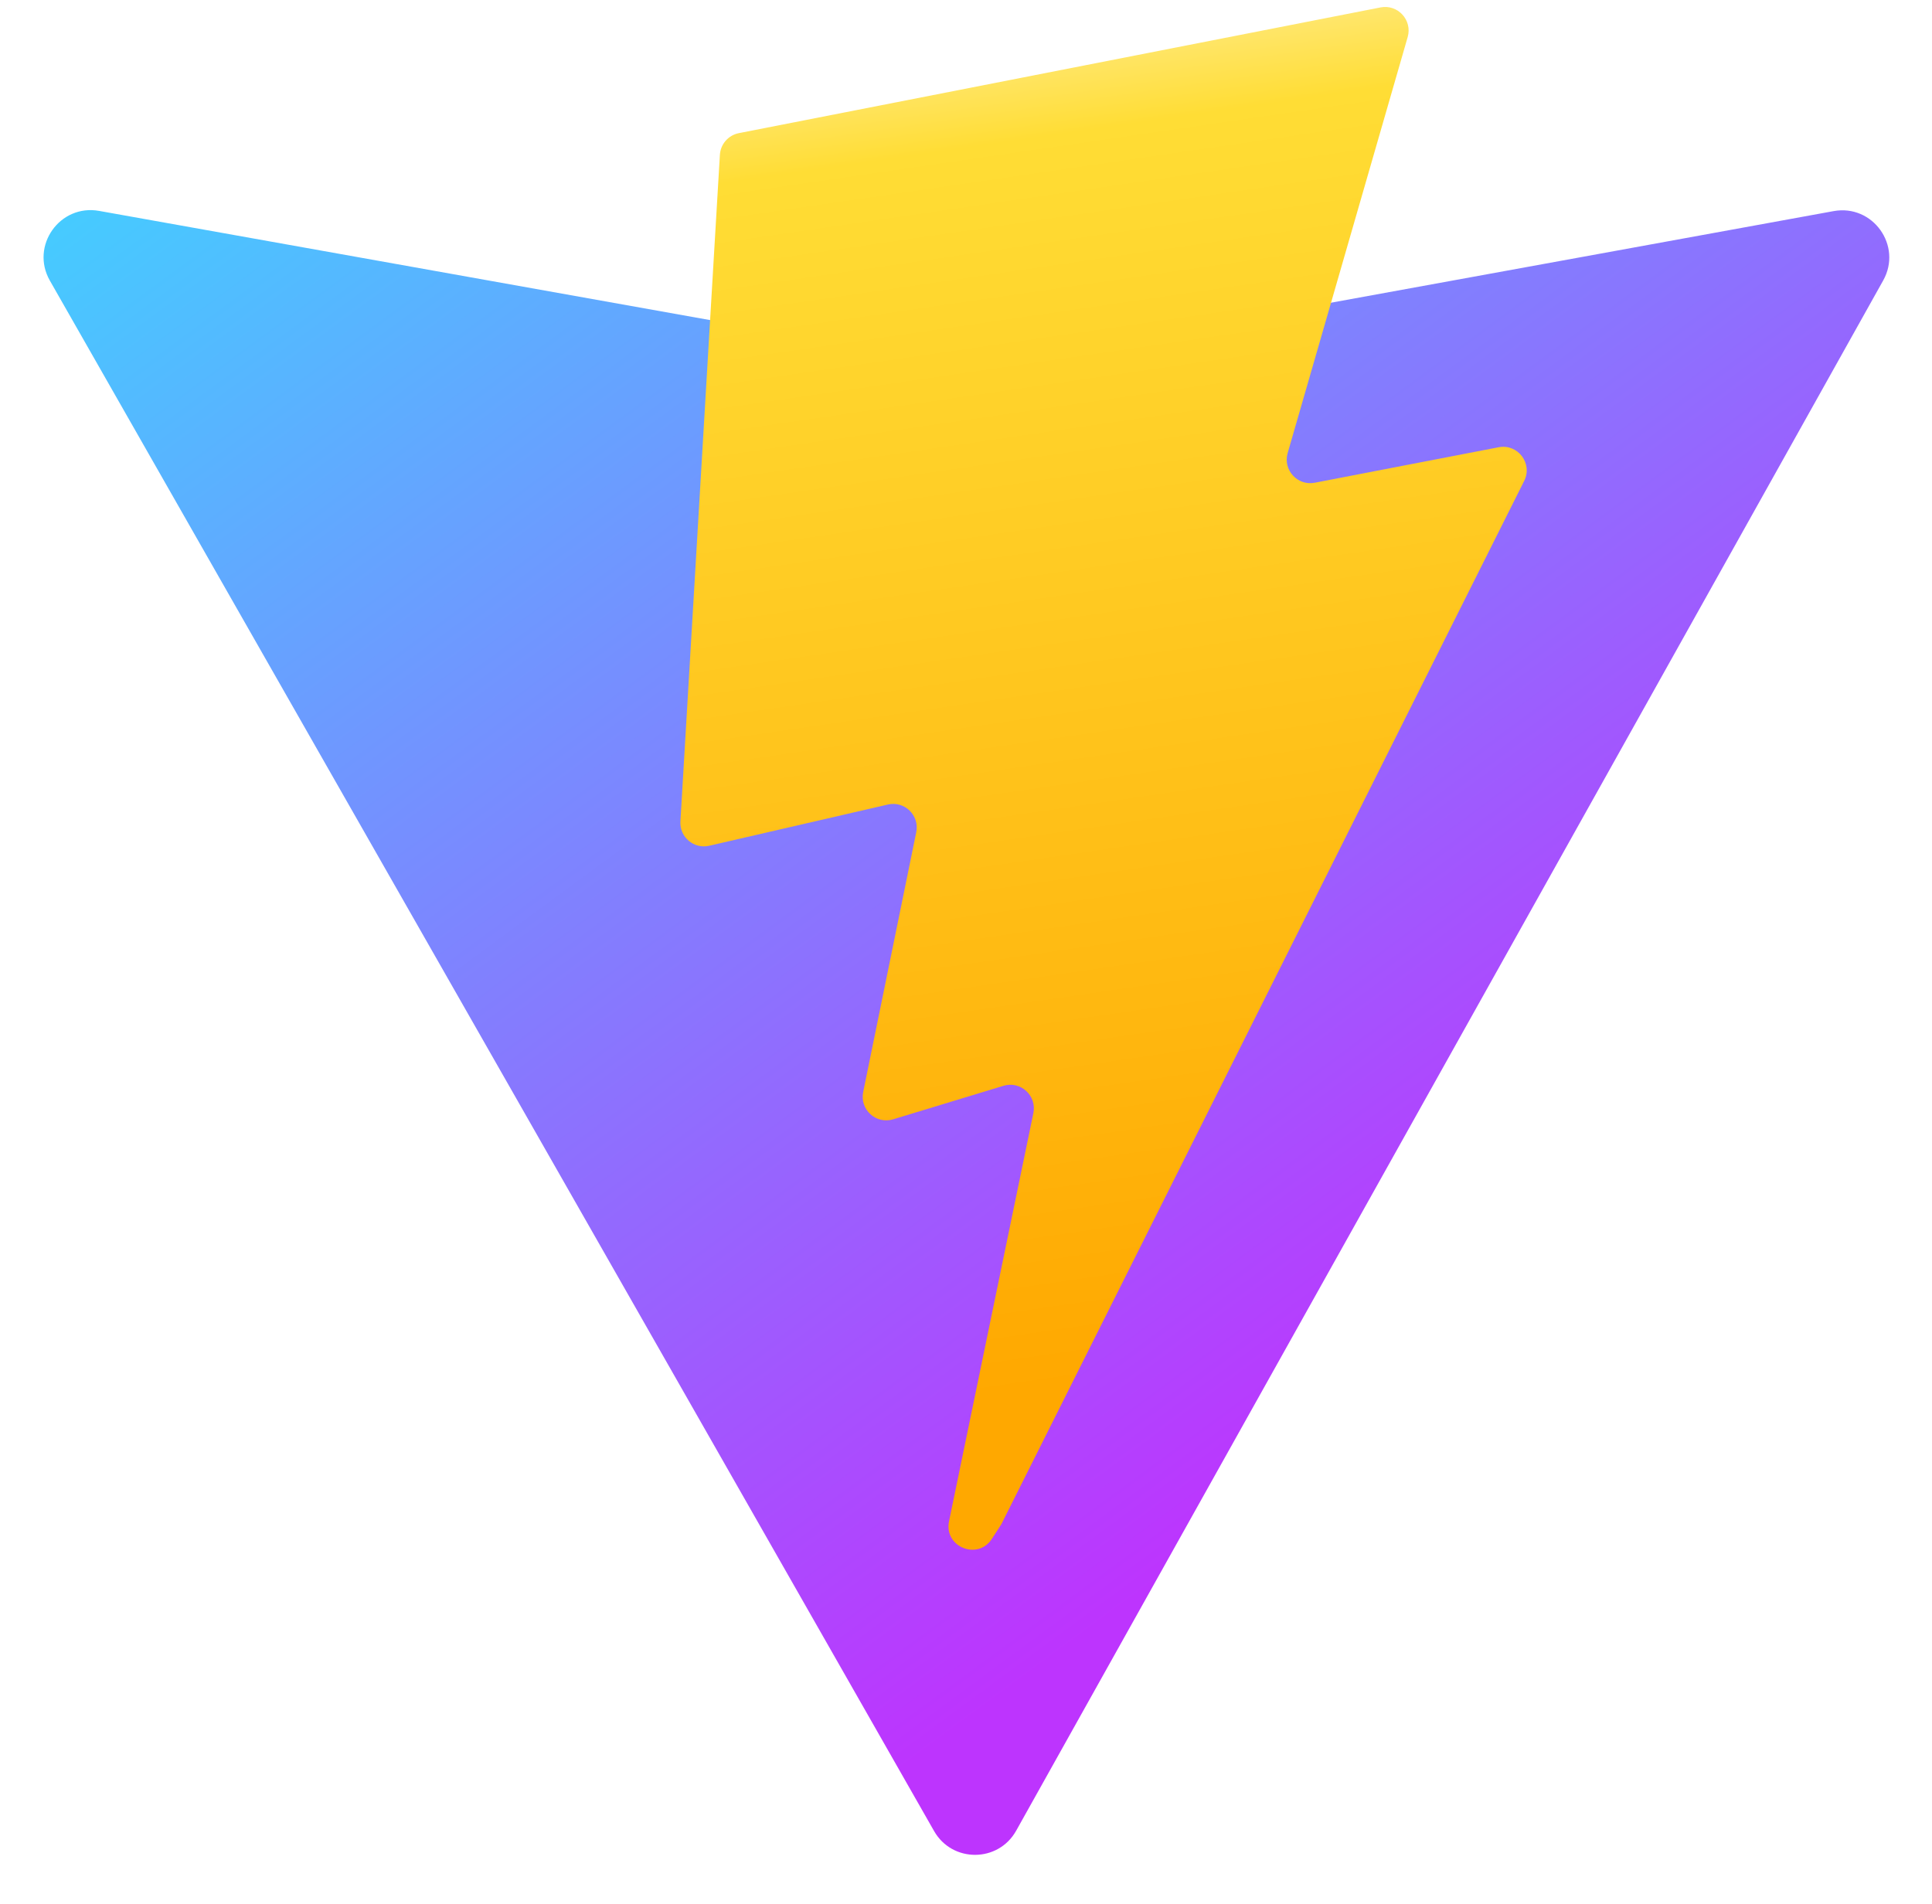
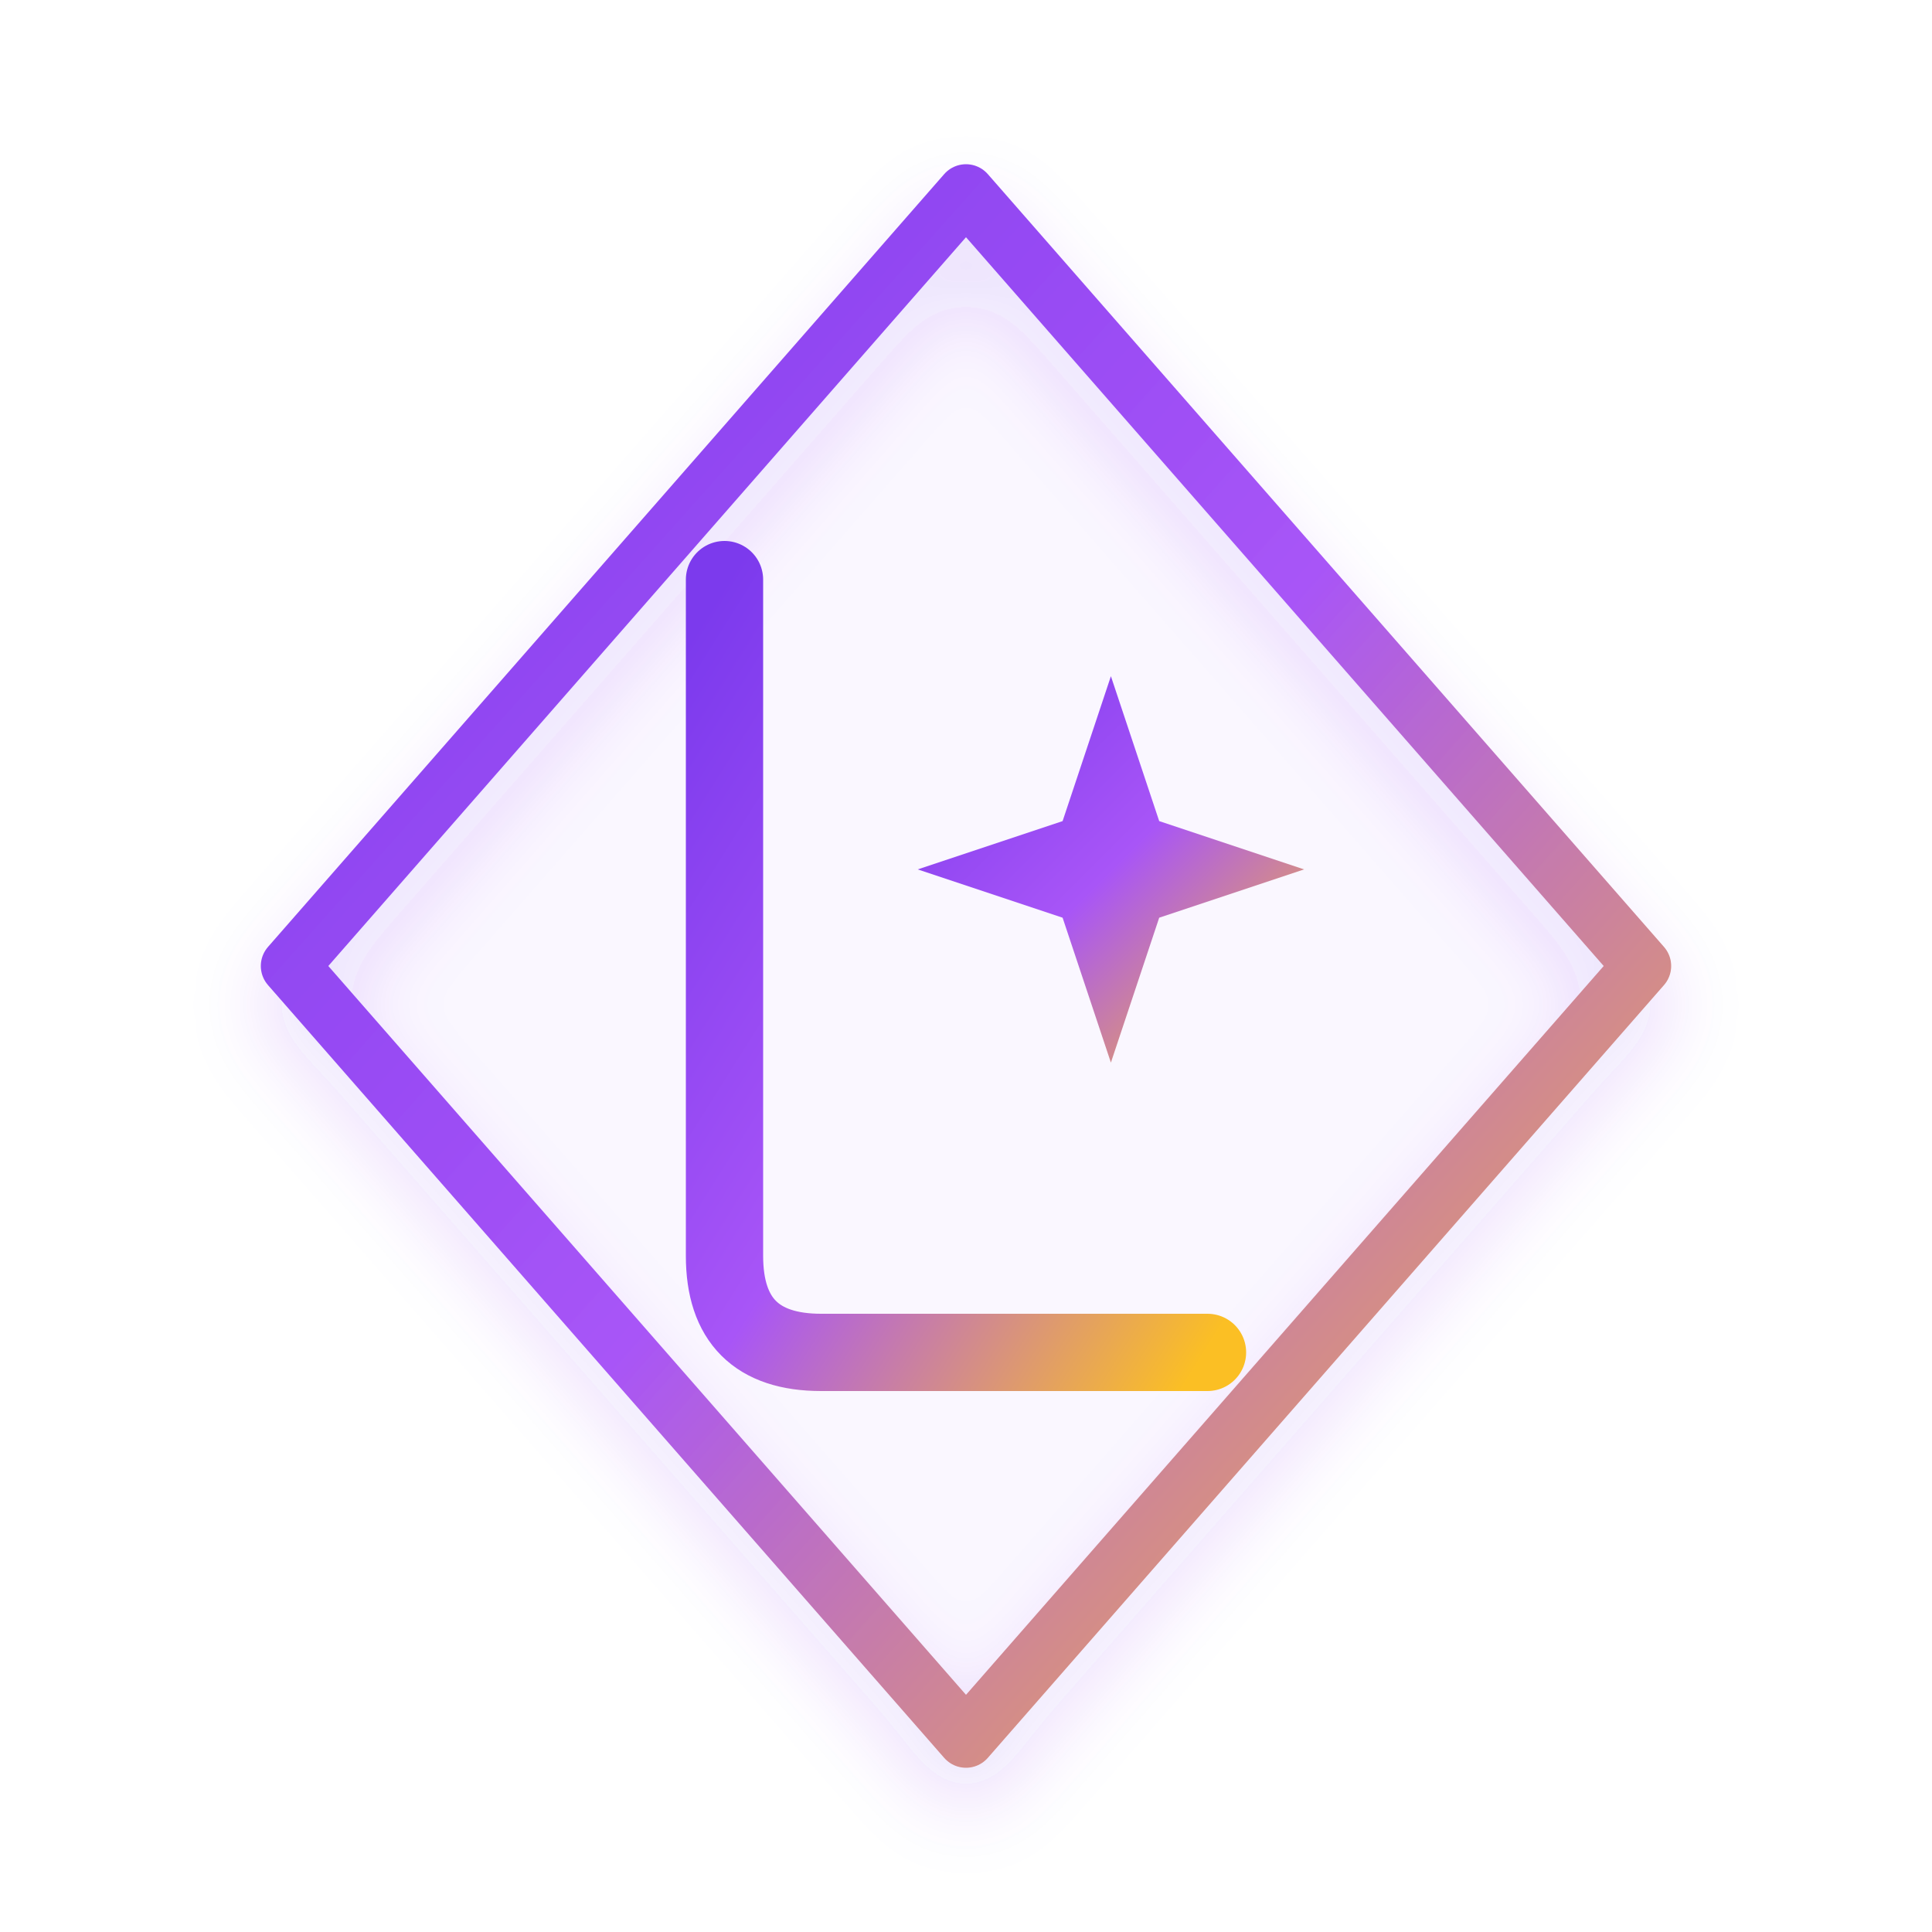
- <svg xmlns="http://www.w3.org/2000/svg" width="410" height="404" viewBox="0 0 410 404" fill="none">
-   <path d="M399.641 59.525L215.643 388.545C211.844 395.338 202.084 395.378 198.228 388.618L10.582 59.556C6.381 52.19 12.68 43.267 21.028 44.759L205.223 77.682C206.398 77.892 207.601 77.89 208.776 77.676L389.119 44.806C397.439 43.289 403.768 52.143 399.641 59.525Z" fill="url(#paint0_linear)" />
-   <path d="M292.965 1.574L156.801 28.255C154.563 28.694 152.906 30.59 152.771 32.866L144.395 174.33C144.198 177.662 147.258 180.248 150.51 179.498L188.42 170.749C191.967 169.931 195.172 173.055 194.443 176.622L183.18 231.775C182.422 235.487 185.907 238.661 189.532 237.56L212.947 230.446C216.577 229.344 220.065 232.527 219.297 236.242L201.398 322.875C200.278 328.294 207.486 331.249 210.492 326.603L212.5 323.5L323.454 102.072C325.312 98.365 322.108 94.137 318.036 94.923L279.014 102.454C275.347 103.161 272.227 99.746 273.262 96.158L298.731 7.867C299.767 4.273 296.636 0.855 292.965 1.574Z" fill="url(#paint1_linear)" />
+ <svg xmlns="http://www.w3.org/2000/svg" width="200" height="200" viewBox="0 0 200 200" fill="none">
  <defs>
-     <linearGradient id="paint0_linear" x1="6" y1="33" x2="235" y2="344" gradientUnits="userSpaceOnUse">
-       <stop stop-color="#41D1FF" />
-       <stop offset="1" stop-color="#BD34FE" />
+     <linearGradient id="appGrad" x1="0%" y1="0%" x2="100%" y2="100%">
+       <stop offset="0%" stop-color="#7c3aed" />
+       <stop offset="50%" stop-color="#a855f7" />
+       <stop offset="100%" stop-color="#fbbf24" />
    </linearGradient>
-     <linearGradient id="paint1_linear" x1="194.651" y1="8.818" x2="236.076" y2="292.989" gradientUnits="userSpaceOnUse">
-       <stop stop-color="#FFEA83" />
-       <stop offset="0.083" stop-color="#FFDD35" />
-       <stop offset="1" stop-color="#FFA800" />
-     </linearGradient>
+     <filter id="shadow">
+       <feDropShadow dx="0" dy="4" stdDeviation="4" flood-color="#7c3aed" flood-opacity="0.15" />
+     </filter>
  </defs>
+   <path d="M100 20 L170 100 L100 180 L30 100 Z" stroke="url(#appGrad)" stroke-width="6" stroke-linejoin="round" filter="url(#shadow)" fill="rgba(124,58,237,0.03)" />
+   <path d="M75 60 V130 Q75 140 85 140 H125" stroke="url(#appGrad)" stroke-width="8" stroke-linecap="round" stroke-linejoin="round" />
+   <path d="M115 70 L120 85 L135 90 L120 95 L115 110 L110 95 L95 90 L110 85 Z" fill="url(#appGrad)" />
</svg>
